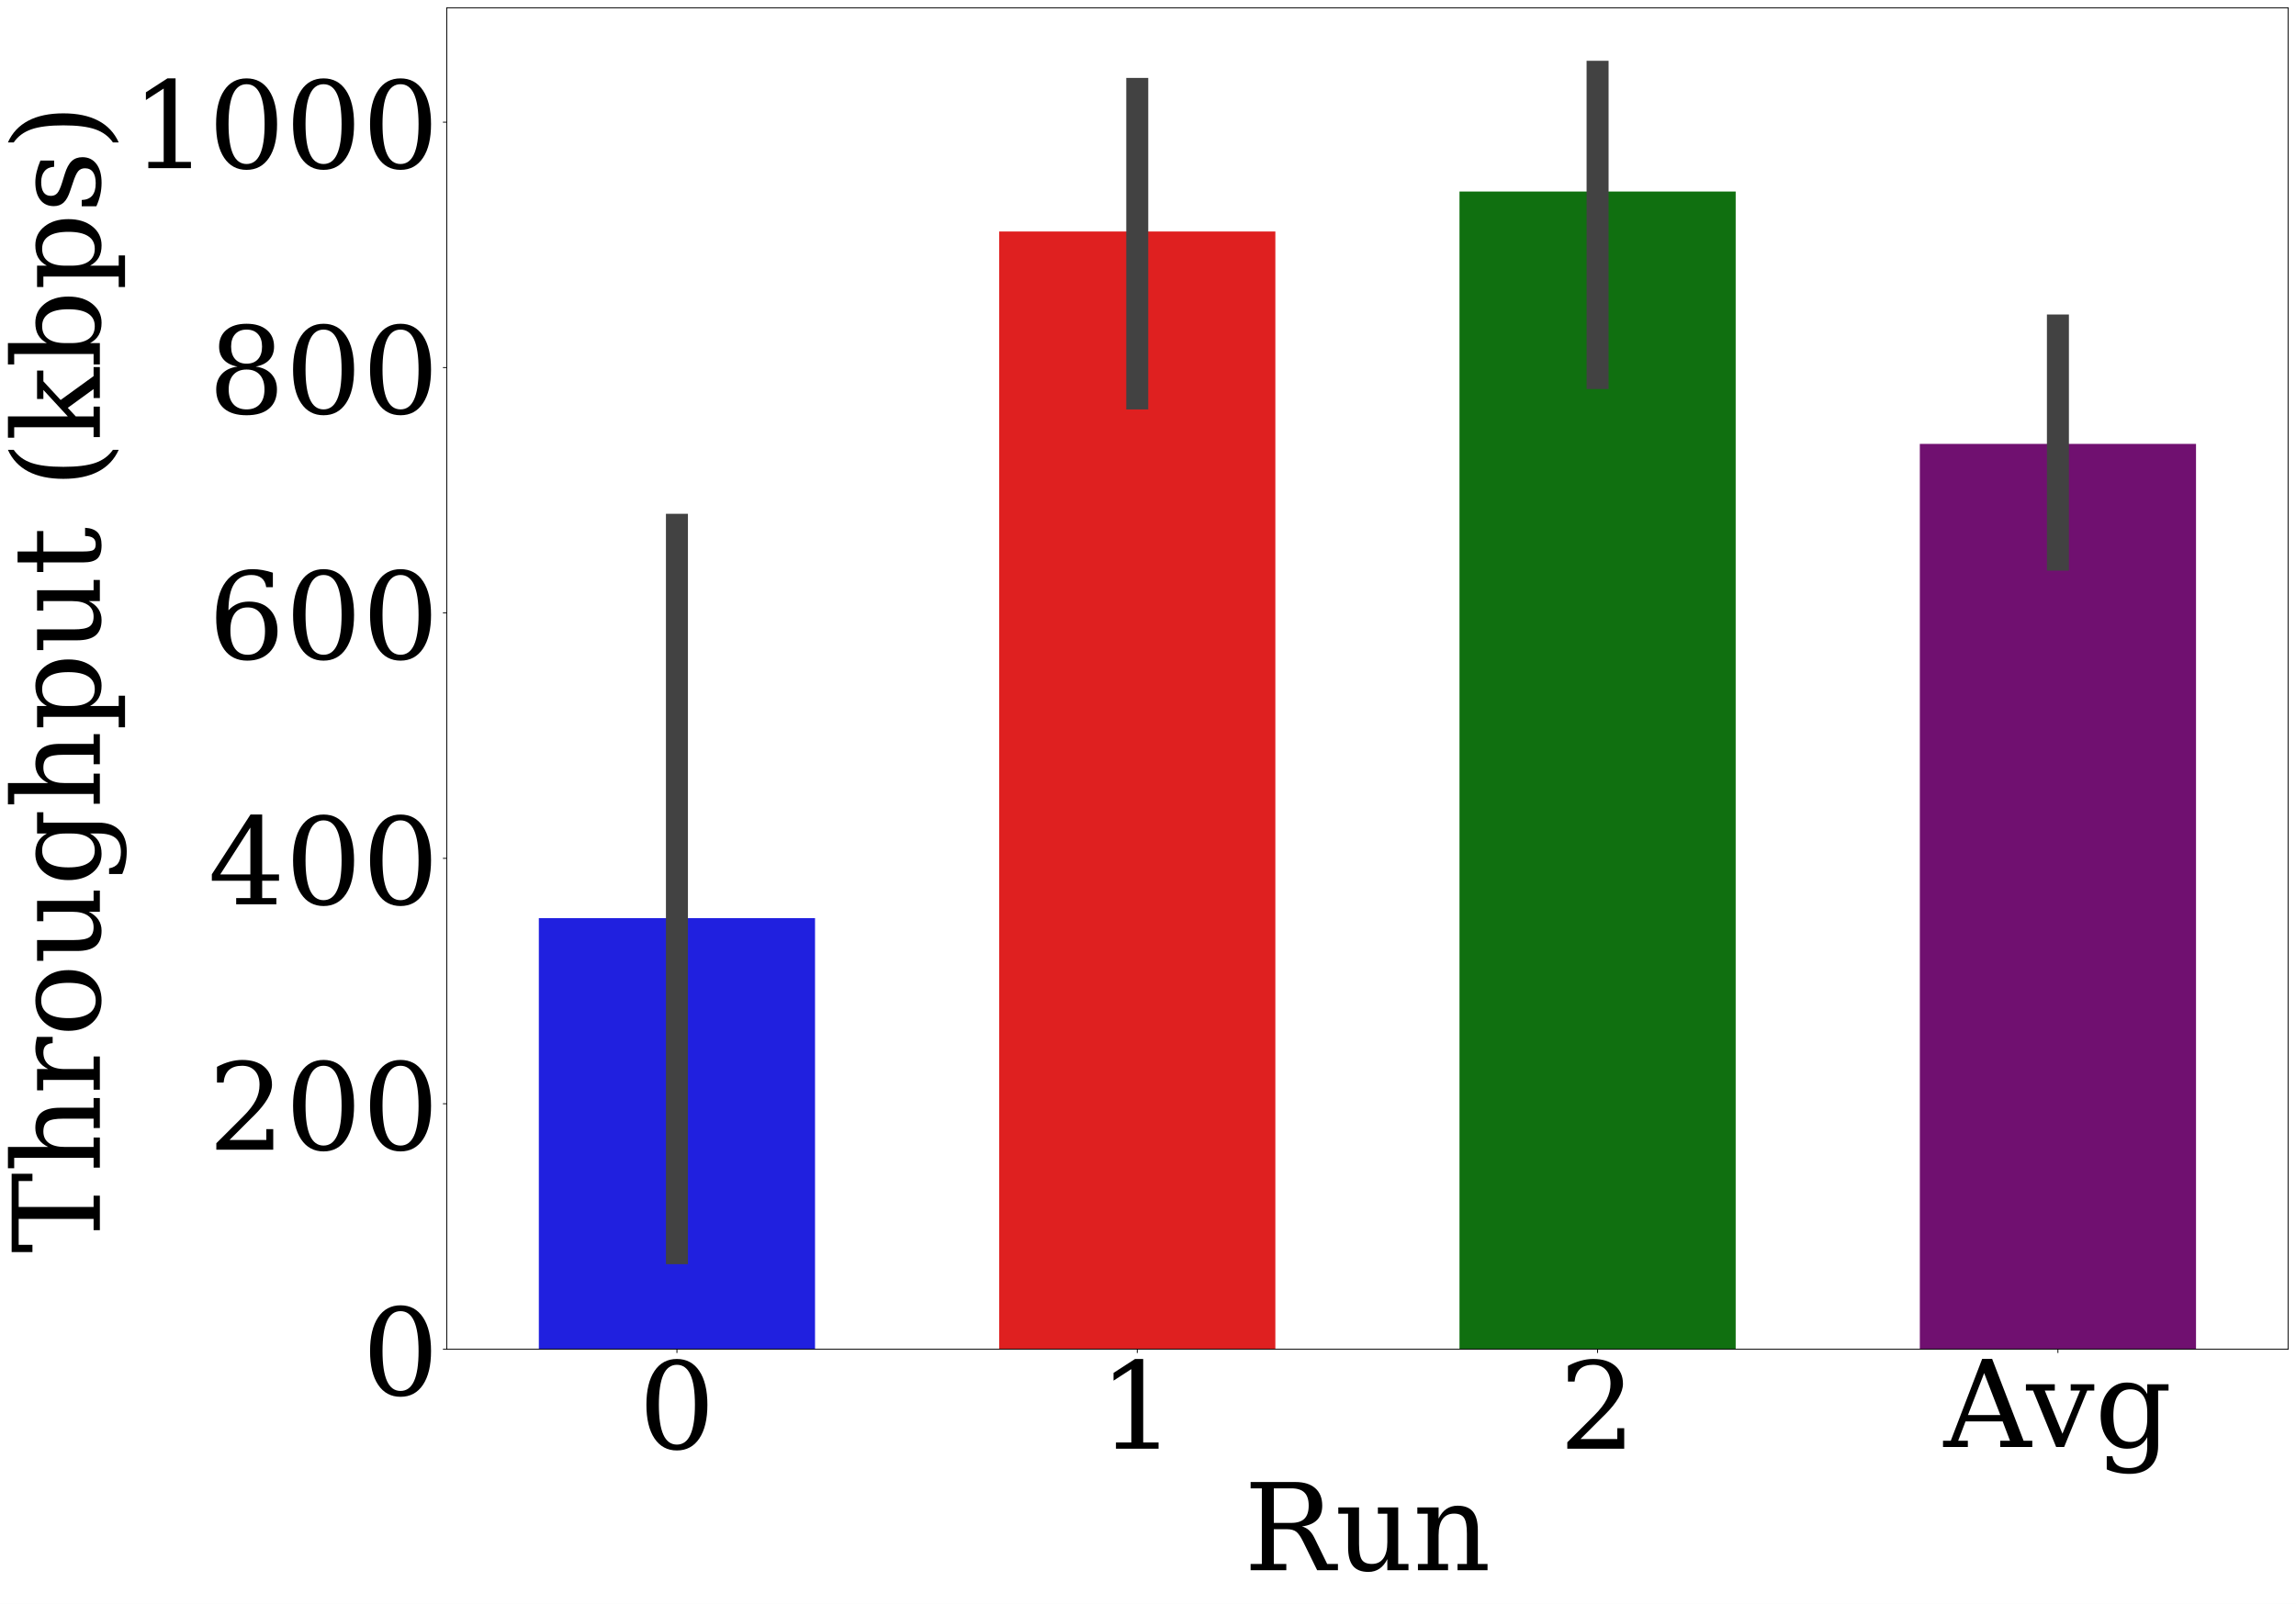
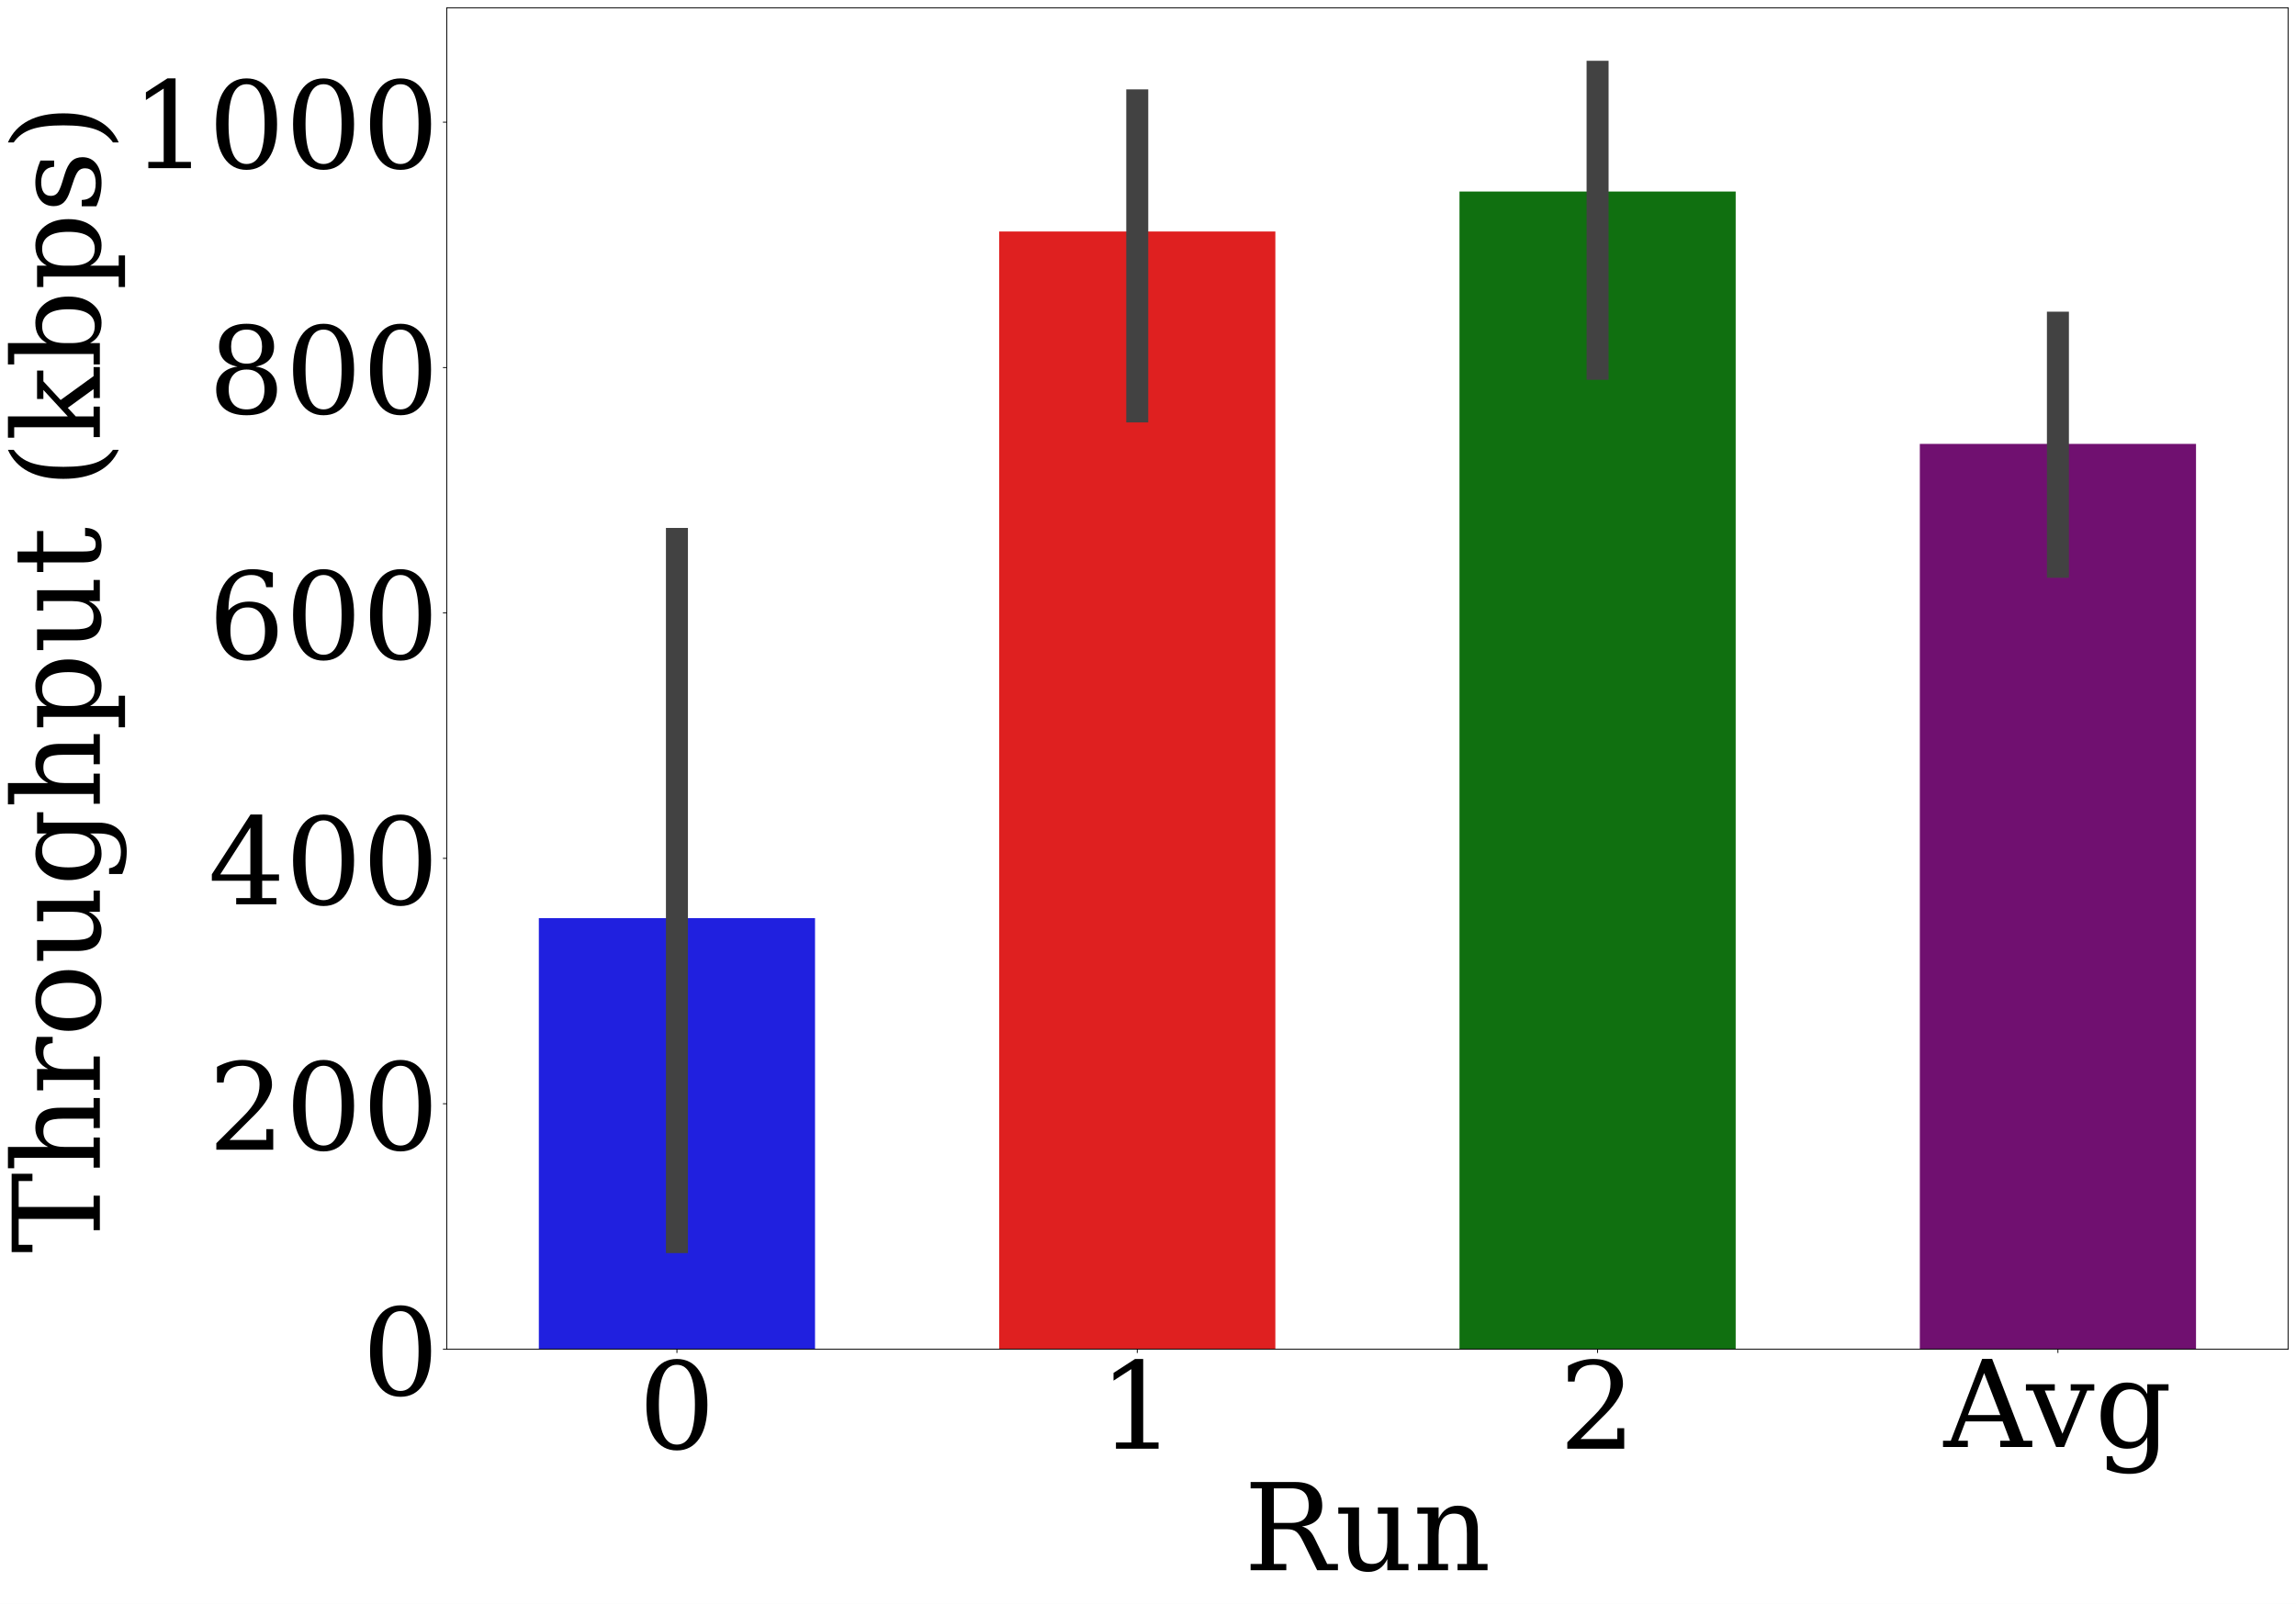
<svg xmlns="http://www.w3.org/2000/svg" xmlns:xlink="http://www.w3.org/1999/xlink" width="2087.373pt" height="1457.999pt" viewBox="0 0 2087.373 1457.999" version="1.1">
  <defs>
    <style type="text/css">*{stroke-linejoin: round; stroke-linecap: butt}</style>
  </defs>
  <g id="figure_1">
    <g id="patch_1">
      <path d="M 0 1457.999  L 2087.373 1457.999  L 2087.373 0  L 0 0  z " style="fill: #ffffff; stroke: #ffffff; stroke-linejoin: miter" />
    </g>
    <g id="axes_1">
      <g id="patch_2">
        <path d="M 406.173 1226.88  L 2080.173 1226.88  L 2080.173 7.2  L 406.173 7.2  z " style="fill: #ffffff" />
      </g>
      <g id="patch_3">
-         <path d="M 489.873 1226.88  L 740.973 1226.88  L 740.973 834.936  L 489.873 834.936  z " clip-path="url(#pea6d5ea96c)" style="fill: #2020df" />
+         <path d="M 489.873 1226.88  L 740.973 1226.88  L 740.973 834.936  L 489.873 834.936  z " clip-path="url(#p19470a3598)" style="fill: #2020df" />
      </g>
      <g id="patch_4">
-         <path d="M 908.373 1226.88  L 1159.473 1226.88  L 1159.473 210.523  L 908.373 210.523  z " clip-path="url(#pea6d5ea96c)" style="fill: #df2020" />
+         <path d="M 908.373 1226.88  L 1159.473 1226.88  L 1159.473 210.523  L 908.373 210.523  z " clip-path="url(#p19470a3598)" style="fill: #df2020" />
      </g>
      <g id="patch_5">
-         <path d="M 1326.873 1226.88  L 1577.973 1226.88  L 1577.973 174.16  L 1326.873 174.16  z " clip-path="url(#pea6d5ea96c)" style="fill: #107010" />
+         <path d="M 1326.873 1226.88  L 1577.973 1226.88  L 1577.973 174.16  L 1326.873 174.16  z " clip-path="url(#p19470a3598)" style="fill: #107010" />
      </g>
      <g id="patch_6">
-         <path d="M 1745.373 1226.88  L 1996.473 1226.88  L 1996.473 403.679  L 1745.373 403.679  z " clip-path="url(#pea6d5ea96c)" style="fill: #701070" />
+         <path d="M 1745.373 1226.88  L 1996.473 1226.88  L 1996.473 403.679  L 1745.373 403.679  z " clip-path="url(#p19470a3598)" style="fill: #701070" />
      </g>
      <g id="matplotlib.axis_1">
        <g id="xtick_1">
          <g id="line2d_1">
            <defs>
-               <path id="ma9651dade5" d="M 0 0  L 0 3.5  " style="stroke: #000000; stroke-width: 0.8" />
-             </defs>
-             <g>
-               <use xlink:href="#ma9651dade5" x="615.423" y="1226.88" style="stroke: #000000; stroke-width: 0.8" />
+               <path id="m47a43be8cf" d="M 0 0  L 0 3.5  " style="stroke: #000000; stroke-width: 0.8" />
+             </defs>
+             <g>
+               <use xlink:href="#m47a43be8cf" x="615.423" y="1226.88" style="stroke: #000000; stroke-width: 0.8" />
            </g>
          </g>
          <g id="text_1">
            <g transform="translate(580.4297 1317.463) scale(1.1 -1.1)">
              <defs>
                <path id="DejaVuSerif-30" d="M 2034 219  Q 2513 219 2750 744  Q 2988 1269 2988 2328  Q 2988 3391 2750 3916  Q 2513 4441 2034 4441  Q 1556 4441 1318 3916  Q 1081 3391 1081 2328  Q 1081 1269 1318 744  Q 1556 219 2034 219  z M 2034 -91  Q 1275 -91 848 546  Q 422 1184 422 2328  Q 422 3475 848 4112  Q 1275 4750 2034 4750  Q 2797 4750 3222 4112  Q 3647 3475 3647 2328  Q 3647 1184 3222 546  Q 2797 -91 2034 -91  z " transform="scale(0.015625)" />
              </defs>
              <use xlink:href="#DejaVuSerif-30" />
            </g>
          </g>
        </g>
        <g id="xtick_2">
          <g id="line2d_2">
            <g>
-               <use xlink:href="#ma9651dade5" x="1033.923" y="1226.88" style="stroke: #000000; stroke-width: 0.8" />
+               <use xlink:href="#m47a43be8cf" x="1033.923" y="1226.88" style="stroke: #000000; stroke-width: 0.8" />
            </g>
          </g>
          <g id="text_2">
            <g transform="translate(998.9297 1317.463) scale(1.1 -1.1)">
              <defs>
                <path id="DejaVuSerif-31" d="M 909 0  L 909 331  L 1722 331  L 1722 4213  L 781 3603  L 781 4013  L 1919 4750  L 2350 4750  L 2350 331  L 3163 331  L 3163 0  L 909 0  z " transform="scale(0.015625)" />
              </defs>
              <use xlink:href="#DejaVuSerif-31" />
            </g>
          </g>
        </g>
        <g id="xtick_3">
          <g id="line2d_3">
            <g>
-               <use xlink:href="#ma9651dade5" x="1452.423" y="1226.88" style="stroke: #000000; stroke-width: 0.8" />
+               <use xlink:href="#m47a43be8cf" x="1452.423" y="1226.88" style="stroke: #000000; stroke-width: 0.8" />
            </g>
          </g>
          <g id="text_3">
            <g transform="translate(1417.43 1317.463) scale(1.1 -1.1)">
              <defs>
                <path id="DejaVuSerif-32" d="M 819 3553  L 469 3553  L 469 4384  Q 803 4563 1142 4656  Q 1481 4750 1806 4750  Q 2534 4750 2956 4397  Q 3378 4044 3378 3438  Q 3378 2753 2422 1800  Q 2347 1728 2309 1691  L 1131 513  L 3078 513  L 3078 1088  L 3444 1088  L 3444 0  L 434 0  L 434 341  L 1850 1753  Q 2319 2222 2519 2614  Q 2719 3006 2719 3438  Q 2719 3909 2473 4175  Q 2228 4441 1797 4441  Q 1350 4441 1106 4219  Q 863 3997 819 3553  z " transform="scale(0.015625)" />
              </defs>
              <use xlink:href="#DejaVuSerif-32" />
            </g>
          </g>
        </g>
        <g id="xtick_4">
          <g id="line2d_4">
            <g>
-               <use xlink:href="#ma9651dade5" x="1870.923" y="1226.88" style="stroke: #000000; stroke-width: 0.8" />
+               <use xlink:href="#m47a43be8cf" x="1870.923" y="1226.88" style="stroke: #000000; stroke-width: 0.8" />
            </g>
          </g>
          <g id="text_4">
            <g transform="translate(1767.12 1315.899) scale(1.1 -1.1)">
              <defs>
                <path id="DejaVuSerif-41" d="M 1281 1691  L 2994 1691  L 2138 3909  L 1281 1691  z M -38 0  L -38 331  L 372 331  L 2034 4666  L 2559 4666  L 4225 331  L 4684 331  L 4684 0  L 2988 0  L 2988 331  L 3506 331  L 3116 1356  L 1153 1356  L 763 331  L 1275 331  L 1275 0  L -38 0  z " transform="scale(0.015625)" />
                <path id="DejaVuSerif-76" d="M 1581 0  L 359 2988  L -19 2988  L -19 3322  L 1509 3322  L 1509 2988  L 978 2988  L 1913 703  L 2847 2988  L 2350 2988  L 2350 3322  L 3597 3322  L 3597 2988  L 3225 2988  L 2003 0  L 1581 0  z " transform="scale(0.015625)" />
                <path id="DejaVuSerif-67" d="M 3359 2988  L 3359 72  Q 3359 -644 2965 -1033  Q 2572 -1422 1844 -1422  Q 1516 -1422 1216 -1362  Q 916 -1303 641 -1184  L 641 -488  L 941 -488  Q 997 -813 1206 -963  Q 1416 -1113 1806 -1113  Q 2313 -1113 2548 -827  Q 2784 -541 2784 72  L 2784 519  Q 2616 206 2355 57  Q 2094 -91 1709 -91  Q 1097 -91 708 395  Q 319 881 319 1663  Q 319 2444 706 2928  Q 1094 3413 1709 3413  Q 2094 3413 2355 3264  Q 2616 3116 2784 2803  L 2784 3322  L 3909 3322  L 3909 2988  L 3359 2988  z M 2784 1825  Q 2784 2422 2554 2737  Q 2325 3053 1888 3053  Q 1444 3053 1217 2703  Q 991 2353 991 1663  Q 991 975 1217 622  Q 1444 269 1888 269  Q 2325 269 2554 583  Q 2784 897 2784 1497  L 2784 1825  z " transform="scale(0.015625)" />
              </defs>
              <use xlink:href="#DejaVuSerif-41" />
              <use xlink:href="#DejaVuSerif-76" x="68.217" />
              <use xlink:href="#DejaVuSerif-67" x="124.711" />
            </g>
          </g>
        </g>
        <g id="text_5">
          <g transform="translate(1130.913 1427.922) scale(1.1 -1.1)">
            <defs>
              <path id="DejaVuSerif-52" d="M 3066 2316  Q 3284 2256 3442 2114  Q 3600 1972 3725 1716  L 4403 331  L 4972 331  L 4972 0  L 3872 0  L 3144 1484  Q 2934 1916 2759 2042  Q 2584 2169 2278 2169  L 1581 2169  L 1581 331  L 2241 331  L 2241 0  L 353 0  L 353 331  L 947 331  L 947 4331  L 353 4331  L 353 4666  L 2719 4666  Q 3400 4666 3770 4341  Q 4141 4016 4141 3419  Q 4141 2938 3870 2661  Q 3600 2384 3066 2316  z M 1581 2503  L 2503 2503  Q 2975 2503 3200 2726  Q 3425 2950 3425 3419  Q 3425 3888 3200 4109  Q 2975 4331 2503 4331  L 1581 4331  L 1581 2503  z " transform="scale(0.015625)" />
              <path id="DejaVuSerif-75" d="M 2266 3322  L 3341 3322  L 3341 331  L 3884 331  L 3884 0  L 2766 0  L 2766 588  Q 2606 256 2353 82  Q 2100 -91 1766 -91  Q 1213 -91 952 223  Q 691 538 691 1209  L 691 2988  L 172 2988  L 172 3322  L 1269 3322  L 1269 1388  Q 1269 781 1417 556  Q 1566 331 1947 331  Q 2347 331 2556 625  Q 2766 919 2766 1478  L 2766 2988  L 2266 2988  L 2266 3322  z " transform="scale(0.015625)" />
              <path id="DejaVuSerif-6e" d="M 263 0  L 263 331  L 781 331  L 781 2988  L 231 2988  L 231 3322  L 1356 3322  L 1356 2731  Q 1516 3069 1770 3241  Q 2025 3413 2363 3413  Q 2913 3413 3172 3097  Q 3431 2781 3431 2113  L 3431 331  L 3944 331  L 3944 0  L 2356 0  L 2356 331  L 2853 331  L 2853 1931  Q 2853 2541 2703 2767  Q 2553 2994 2175 2994  Q 1775 2994 1565 2701  Q 1356 2409 1356 1850  L 1356 331  L 1856 331  L 1856 0  L 263 0  z " transform="scale(0.015625)" />
            </defs>
            <use xlink:href="#DejaVuSerif-52" />
            <use xlink:href="#DejaVuSerif-75" x="75.293" />
            <use xlink:href="#DejaVuSerif-6e" x="139.697" />
          </g>
        </g>
      </g>
      <g id="matplotlib.axis_2">
        <g id="ytick_1">
          <g id="line2d_5">
            <defs>
-               <path id="m87699b63bc" d="M 0 0  L -3.5 0  " style="stroke: #000000; stroke-width: 0.8" />
-             </defs>
-             <g>
-               <use xlink:href="#m87699b63bc" x="406.173" y="1226.88" style="stroke: #000000; stroke-width: 0.8" />
+               <path id="m2dc33b720f" d="M 0 0  L -3.5 0  " style="stroke: #000000; stroke-width: 0.8" />
+             </defs>
+             <g>
+               <use xlink:href="#m2dc33b720f" x="406.173" y="1226.88" style="stroke: #000000; stroke-width: 0.8" />
            </g>
          </g>
          <g id="text_6">
            <g transform="translate(329.1859 1268.671) scale(1.1 -1.1)">
              <use xlink:href="#DejaVuSerif-30" />
            </g>
          </g>
        </g>
        <g id="ytick_2">
          <g id="line2d_6">
            <g>
-               <use xlink:href="#m87699b63bc" x="406.173" y="1003.728" style="stroke: #000000; stroke-width: 0.8" />
+               <use xlink:href="#m2dc33b720f" x="406.173" y="1003.728" style="stroke: #000000; stroke-width: 0.8" />
            </g>
          </g>
          <g id="text_7">
            <g transform="translate(189.2109 1045.519) scale(1.1 -1.1)">
              <use xlink:href="#DejaVuSerif-32" />
              <use xlink:href="#DejaVuSerif-30" x="63.623" />
              <use xlink:href="#DejaVuSerif-30" x="127.246" />
            </g>
          </g>
        </g>
        <g id="ytick_3">
          <g id="line2d_7">
            <g>
-               <use xlink:href="#m87699b63bc" x="406.173" y="780.576" style="stroke: #000000; stroke-width: 0.8" />
+               <use xlink:href="#m2dc33b720f" x="406.173" y="780.576" style="stroke: #000000; stroke-width: 0.8" />
            </g>
          </g>
          <g id="text_8">
            <g transform="translate(189.2109 822.3671) scale(1.1 -1.1)">
              <defs>
                <path id="DejaVuSerif-34" d="M 2234 1581  L 2234 4063  L 641 1581  L 2234 1581  z M 3609 0  L 1484 0  L 1484 331  L 2234 331  L 2234 1247  L 197 1247  L 197 1588  L 2241 4750  L 2859 4750  L 2859 1581  L 3750 1581  L 3750 1247  L 2859 1247  L 2859 331  L 3609 331  L 3609 0  z " transform="scale(0.015625)" />
              </defs>
              <use xlink:href="#DejaVuSerif-34" />
              <use xlink:href="#DejaVuSerif-30" x="63.623" />
              <use xlink:href="#DejaVuSerif-30" x="127.246" />
            </g>
          </g>
        </g>
        <g id="ytick_4">
          <g id="line2d_8">
            <g>
-               <use xlink:href="#m87699b63bc" x="406.173" y="557.424" style="stroke: #000000; stroke-width: 0.8" />
+               <use xlink:href="#m2dc33b720f" x="406.173" y="557.424" style="stroke: #000000; stroke-width: 0.8" />
            </g>
          </g>
          <g id="text_9">
            <g transform="translate(189.2109 599.2149) scale(1.1 -1.1)">
              <defs>
                <path id="DejaVuSerif-36" d="M 2094 219  Q 2534 219 2771 542  Q 3009 866 3009 1472  Q 3009 2078 2771 2401  Q 2534 2725 2094 2725  Q 1647 2725 1412 2412  Q 1178 2100 1178 1509  Q 1178 888 1415 553  Q 1653 219 2094 219  z M 1075 2569  Q 1288 2803 1556 2918  Q 1825 3034 2163 3034  Q 2859 3034 3264 2615  Q 3669 2197 3669 1472  Q 3669 763 3233 336  Q 2797 -91 2069 -91  Q 1278 -91 853 498  Q 428 1088 428 2181  Q 428 3406 931 4078  Q 1434 4750 2350 4750  Q 2597 4750 2869 4703  Q 3141 4656 3425 4563  L 3425 3794  L 3072 3794  Q 3034 4109 2831 4275  Q 2628 4441 2284 4441  Q 1678 4441 1381 3981  Q 1084 3522 1075 2569  z " transform="scale(0.015625)" />
              </defs>
              <use xlink:href="#DejaVuSerif-36" />
              <use xlink:href="#DejaVuSerif-30" x="63.623" />
              <use xlink:href="#DejaVuSerif-30" x="127.246" />
            </g>
          </g>
        </g>
        <g id="ytick_5">
          <g id="line2d_9">
            <g>
-               <use xlink:href="#m87699b63bc" x="406.173" y="334.271" style="stroke: #000000; stroke-width: 0.8" />
+               <use xlink:href="#m2dc33b720f" x="406.173" y="334.271" style="stroke: #000000; stroke-width: 0.8" />
            </g>
          </g>
          <g id="text_10">
            <g transform="translate(189.2109 376.0627) scale(1.1 -1.1)">
              <defs>
                <path id="DejaVuSerif-38" d="M 2981 1275  Q 2981 1775 2732 2051  Q 2484 2328 2034 2328  Q 1584 2328 1336 2051  Q 1088 1775 1088 1275  Q 1088 772 1336 495  Q 1584 219 2034 219  Q 2484 219 2732 495  Q 2981 772 2981 1275  z M 2853 3541  Q 2853 3966 2637 4203  Q 2422 4441 2034 4441  Q 1650 4441 1433 4203  Q 1216 3966 1216 3541  Q 1216 3113 1433 2875  Q 1650 2638 2034 2638  Q 2422 2638 2637 2875  Q 2853 3113 2853 3541  z M 2516 2484  Q 3047 2413 3344 2092  Q 3641 1772 3641 1275  Q 3641 619 3225 264  Q 2809 -91 2034 -91  Q 1263 -91 845 264  Q 428 619 428 1275  Q 428 1772 725 2092  Q 1022 2413 1556 2484  Q 1084 2569 832 2842  Q 581 3116 581 3541  Q 581 4103 968 4426  Q 1356 4750 2034 4750  Q 2713 4750 3100 4426  Q 3488 4103 3488 3541  Q 3488 3116 3236 2842  Q 2984 2569 2516 2484  z " transform="scale(0.015625)" />
              </defs>
              <use xlink:href="#DejaVuSerif-38" />
              <use xlink:href="#DejaVuSerif-30" x="63.623" />
              <use xlink:href="#DejaVuSerif-30" x="127.246" />
            </g>
          </g>
        </g>
        <g id="ytick_6">
          <g id="line2d_10">
            <g>
-               <use xlink:href="#m87699b63bc" x="406.173" y="111.119" style="stroke: #000000; stroke-width: 0.8" />
+               <use xlink:href="#m2dc33b720f" x="406.173" y="111.119" style="stroke: #000000; stroke-width: 0.8" />
            </g>
          </g>
          <g id="text_11">
            <g transform="translate(119.2234 152.9106) scale(1.1 -1.1)">
              <use xlink:href="#DejaVuSerif-31" />
              <use xlink:href="#DejaVuSerif-30" x="63.623" />
              <use xlink:href="#DejaVuSerif-30" x="127.246" />
              <use xlink:href="#DejaVuSerif-30" x="190.869" />
            </g>
          </g>
        </g>
        <g id="text_12">
          <g transform="translate(90.78281 1139.703) rotate(-90) scale(1.1 -1.1)">
            <defs>
              <path id="DejaVuSerif-54" d="M 1222 0  L 1222 331  L 1819 331  L 1819 4294  L 447 4294  L 447 3566  L 63 3566  L 63 4666  L 4206 4666  L 4206 3566  L 3822 3566  L 3822 4294  L 2450 4294  L 2450 331  L 3047 331  L 3047 0  L 1222 0  z " transform="scale(0.015625)" />
              <path id="DejaVuSerif-68" d="M 263 0  L 263 331  L 781 331  L 781 4531  L 231 4531  L 231 4863  L 1356 4863  L 1356 2731  Q 1516 3069 1770 3241  Q 2025 3413 2363 3413  Q 2913 3413 3172 3097  Q 3431 2781 3431 2113  L 3431 331  L 3944 331  L 3944 0  L 2356 0  L 2356 331  L 2853 331  L 2853 1931  Q 2853 2541 2704 2764  Q 2556 2988 2175 2988  Q 1775 2988 1565 2697  Q 1356 2406 1356 1850  L 1356 331  L 1856 331  L 1856 0  L 263 0  z " transform="scale(0.015625)" />
              <path id="DejaVuSerif-72" d="M 3059 3328  L 3059 2497  L 2728 2497  Q 2713 2744 2591 2866  Q 2469 2988 2234 2988  Q 1809 2988 1582 2694  Q 1356 2400 1356 1850  L 1356 331  L 2022 331  L 2022 0  L 263 0  L 263 331  L 781 331  L 781 2994  L 231 2994  L 231 3322  L 1356 3322  L 1356 2731  Q 1525 3078 1790 3245  Q 2056 3413 2438 3413  Q 2578 3413 2733 3391  Q 2888 3369 3059 3328  z " transform="scale(0.015625)" />
              <path id="DejaVuSerif-6f" d="M 1925 219  Q 2388 219 2623 584  Q 2859 950 2859 1663  Q 2859 2375 2623 2739  Q 2388 3103 1925 3103  Q 1463 3103 1227 2739  Q 991 2375 991 1663  Q 991 950 1228 584  Q 1466 219 1925 219  z M 1925 -91  Q 1200 -91 759 389  Q 319 869 319 1663  Q 319 2456 758 2934  Q 1197 3413 1925 3413  Q 2653 3413 3092 2934  Q 3531 2456 3531 1663  Q 3531 869 3092 389  Q 2653 -91 1925 -91  z " transform="scale(0.015625)" />
              <path id="DejaVuSerif-70" d="M 1313 1825  L 1313 1497  Q 1313 897 1542 583  Q 1772 269 2209 269  Q 2650 269 2876 622  Q 3103 975 3103 1663  Q 3103 2353 2876 2703  Q 2650 3053 2209 3053  Q 1772 3053 1542 2737  Q 1313 2422 1313 1825  z M 738 2988  L 184 2988  L 184 3322  L 1313 3322  L 1313 2803  Q 1481 3116 1742 3264  Q 2003 3413 2388 3413  Q 3000 3413 3387 2928  Q 3775 2444 3775 1663  Q 3775 881 3387 395  Q 3000 -91 2388 -91  Q 2003 -91 1742 57  Q 1481 206 1313 519  L 1313 -997  L 1856 -997  L 1856 -1331  L 184 -1331  L 184 -997  L 738 -997  L 738 2988  z " transform="scale(0.015625)" />
              <path id="DejaVuSerif-74" d="M 691 2988  L 184 2988  L 184 3322  L 691 3322  L 691 4353  L 1269 4353  L 1269 3322  L 2350 3322  L 2350 2988  L 1269 2988  L 1269 878  Q 1269 456 1350 337  Q 1431 219 1650 219  Q 1875 219 1978 351  Q 2081 484 2088 781  L 2522 781  Q 2497 328 2275 118  Q 2053 -91 1600 -91  Q 1103 -91 897 129  Q 691 350 691 878  L 691 2988  z " transform="scale(0.015625)" />
              <path id="DejaVuSerif-20" transform="scale(0.015625)" />
              <path id="DejaVuSerif-28" d="M 2041 -997  Q 1281 -656 893 83  Q 506 822 506 1931  Q 506 3044 893 3783  Q 1281 4522 2041 4863  L 2041 4556  Q 1559 4225 1350 3623  Q 1141 3022 1141 1931  Q 1141 844 1350 242  Q 1559 -359 2041 -691  L 2041 -997  z " transform="scale(0.015625)" />
              <path id="DejaVuSerif-6b" d="M 1831 0  L 219 0  L 219 331  L 738 331  L 738 4531  L 184 4531  L 184 4863  L 1313 4863  L 1313 1697  L 2713 2988  L 2234 2988  L 2234 3322  L 3738 3322  L 3738 2988  L 3169 2988  L 2181 2075  L 3444 331  L 3922 331  L 3922 0  L 2284 0  L 2284 331  L 2759 331  L 1766 1697  L 1313 1275  L 1313 331  L 1831 331  L 1831 0  z " transform="scale(0.015625)" />
              <path id="DejaVuSerif-62" d="M 738 331  L 738 4531  L 184 4531  L 184 4863  L 1313 4863  L 1313 2803  Q 1481 3116 1742 3264  Q 2003 3413 2388 3413  Q 3000 3413 3387 2928  Q 3775 2444 3775 1663  Q 3775 881 3387 395  Q 3000 -91 2388 -91  Q 2003 -91 1742 57  Q 1481 206 1313 519  L 1313 0  L 184 0  L 184 331  L 738 331  z M 1313 1497  Q 1313 897 1542 583  Q 1772 269 2209 269  Q 2650 269 2876 622  Q 3103 975 3103 1663  Q 3103 2353 2876 2703  Q 2650 3053 2209 3053  Q 1772 3053 1542 2737  Q 1313 2422 1313 1825  L 1313 1497  z " transform="scale(0.015625)" />
              <path id="DejaVuSerif-73" d="M 359 184  L 359 959  L 691 959  Q 703 588 923 403  Q 1144 219 1575 219  Q 1963 219 2166 364  Q 2369 509 2369 788  Q 2369 1006 2220 1140  Q 2072 1275 1594 1428  L 1178 1569  Q 750 1706 558 1912  Q 366 2119 366 2438  Q 366 2894 700 3153  Q 1034 3413 1625 3413  Q 1888 3413 2178 3344  Q 2469 3275 2778 3144  L 2778 2419  L 2447 2419  Q 2434 2741 2221 2922  Q 2009 3103 1644 3103  Q 1281 3103 1095 2975  Q 909 2847 909 2591  Q 909 2381 1050 2254  Q 1191 2128 1613 1997  L 2069 1856  Q 2541 1709 2748 1489  Q 2956 1269 2956 922  Q 2956 450 2595 179  Q 2234 -91 1600 -91  Q 1278 -91 972 -22  Q 666 47 359 184  z " transform="scale(0.015625)" />
              <path id="DejaVuSerif-29" d="M 453 -997  L 453 -691  Q 934 -359 1145 242  Q 1356 844 1356 1931  Q 1356 3022 1145 3623  Q 934 4225 453 4556  L 453 4863  Q 1216 4522 1603 3783  Q 1991 3044 1991 1931  Q 1991 822 1603 83  Q 1216 -656 453 -997  z " transform="scale(0.015625)" />
            </defs>
            <use xlink:href="#DejaVuSerif-54" />
            <use xlink:href="#DejaVuSerif-68" x="66.699" />
            <use xlink:href="#DejaVuSerif-72" x="131.104" />
            <use xlink:href="#DejaVuSerif-6f" x="178.906" />
            <use xlink:href="#DejaVuSerif-75" x="239.111" />
            <use xlink:href="#DejaVuSerif-67" x="303.516" />
            <use xlink:href="#DejaVuSerif-68" x="367.529" />
            <use xlink:href="#DejaVuSerif-70" x="431.934" />
            <use xlink:href="#DejaVuSerif-75" x="495.947" />
            <use xlink:href="#DejaVuSerif-74" x="560.352" />
            <use xlink:href="#DejaVuSerif-20" x="600.537" />
            <use xlink:href="#DejaVuSerif-28" x="632.324" />
            <use xlink:href="#DejaVuSerif-6b" x="671.338" />
            <use xlink:href="#DejaVuSerif-62" x="731.934" />
            <use xlink:href="#DejaVuSerif-70" x="795.947" />
            <use xlink:href="#DejaVuSerif-73" x="859.961" />
            <use xlink:href="#DejaVuSerif-29" x="911.279" />
          </g>
        </g>
      </g>
      <g id="line2d_11">
-         <path d="M 615.423 1139.636  L 615.423 477.218  " clip-path="url(#pea6d5ea96c)" style="fill: none; stroke: #424242; stroke-width: 20; stroke-linecap: square" />
+         <path d="M 615.423 1129.519  L 615.423 490.089  " clip-path="url(#p19470a3598)" style="fill: none; stroke: #424242; stroke-width: 20; stroke-linecap: square" />
      </g>
      <g id="line2d_12">
-         <path d="M 1033.923 362.336  L 1033.923 80.882  " clip-path="url(#pea6d5ea96c)" style="fill: none; stroke: #424242; stroke-width: 20; stroke-linecap: square" />
+         <path d="M 1033.923 374.142  L 1033.923 91.247  " clip-path="url(#p19470a3598)" style="fill: none; stroke: #424242; stroke-width: 20; stroke-linecap: square" />
      </g>
      <g id="line2d_13">
-         <path d="M 1452.423 343.795  L 1452.423 65.28  " clip-path="url(#pea6d5ea96c)" style="fill: none; stroke: #424242; stroke-width: 20; stroke-linecap: square" />
+         <path d="M 1452.423 335.387  L 1452.423 65.28  " clip-path="url(#p19470a3598)" style="fill: none; stroke: #424242; stroke-width: 20; stroke-linecap: square" />
      </g>
      <g id="line2d_14">
-         <path d="M 1870.923 508.87  L 1870.923 295.99  " clip-path="url(#pea6d5ea96c)" style="fill: none; stroke: #424242; stroke-width: 20; stroke-linecap: square" />
+         <path d="M 1870.923 515.402  L 1870.923 293.433  " clip-path="url(#p19470a3598)" style="fill: none; stroke: #424242; stroke-width: 20; stroke-linecap: square" />
      </g>
      <g id="patch_7">
        <path d="M 406.173 1226.88  L 406.173 7.2  " style="fill: none; stroke: #000000; stroke-width: 0.8; stroke-linejoin: miter; stroke-linecap: square" />
      </g>
      <g id="patch_8">
        <path d="M 2080.173 1226.88  L 2080.173 7.2  " style="fill: none; stroke: #000000; stroke-width: 0.8; stroke-linejoin: miter; stroke-linecap: square" />
      </g>
      <g id="patch_9">
        <path d="M 406.173 1226.88  L 2080.173 1226.88  " style="fill: none; stroke: #000000; stroke-width: 0.8; stroke-linejoin: miter; stroke-linecap: square" />
      </g>
      <g id="patch_10">
        <path d="M 406.173 7.2  L 2080.173 7.2  " style="fill: none; stroke: #000000; stroke-width: 0.8; stroke-linejoin: miter; stroke-linecap: square" />
      </g>
    </g>
  </g>
  <defs>
-     <clipPath id="pea6d5ea96c">
+     <clipPath id="p19470a3598">
      <rect x="406.173" y="7.2" width="1674" height="1219.68" />
    </clipPath>
  </defs>
</svg>
